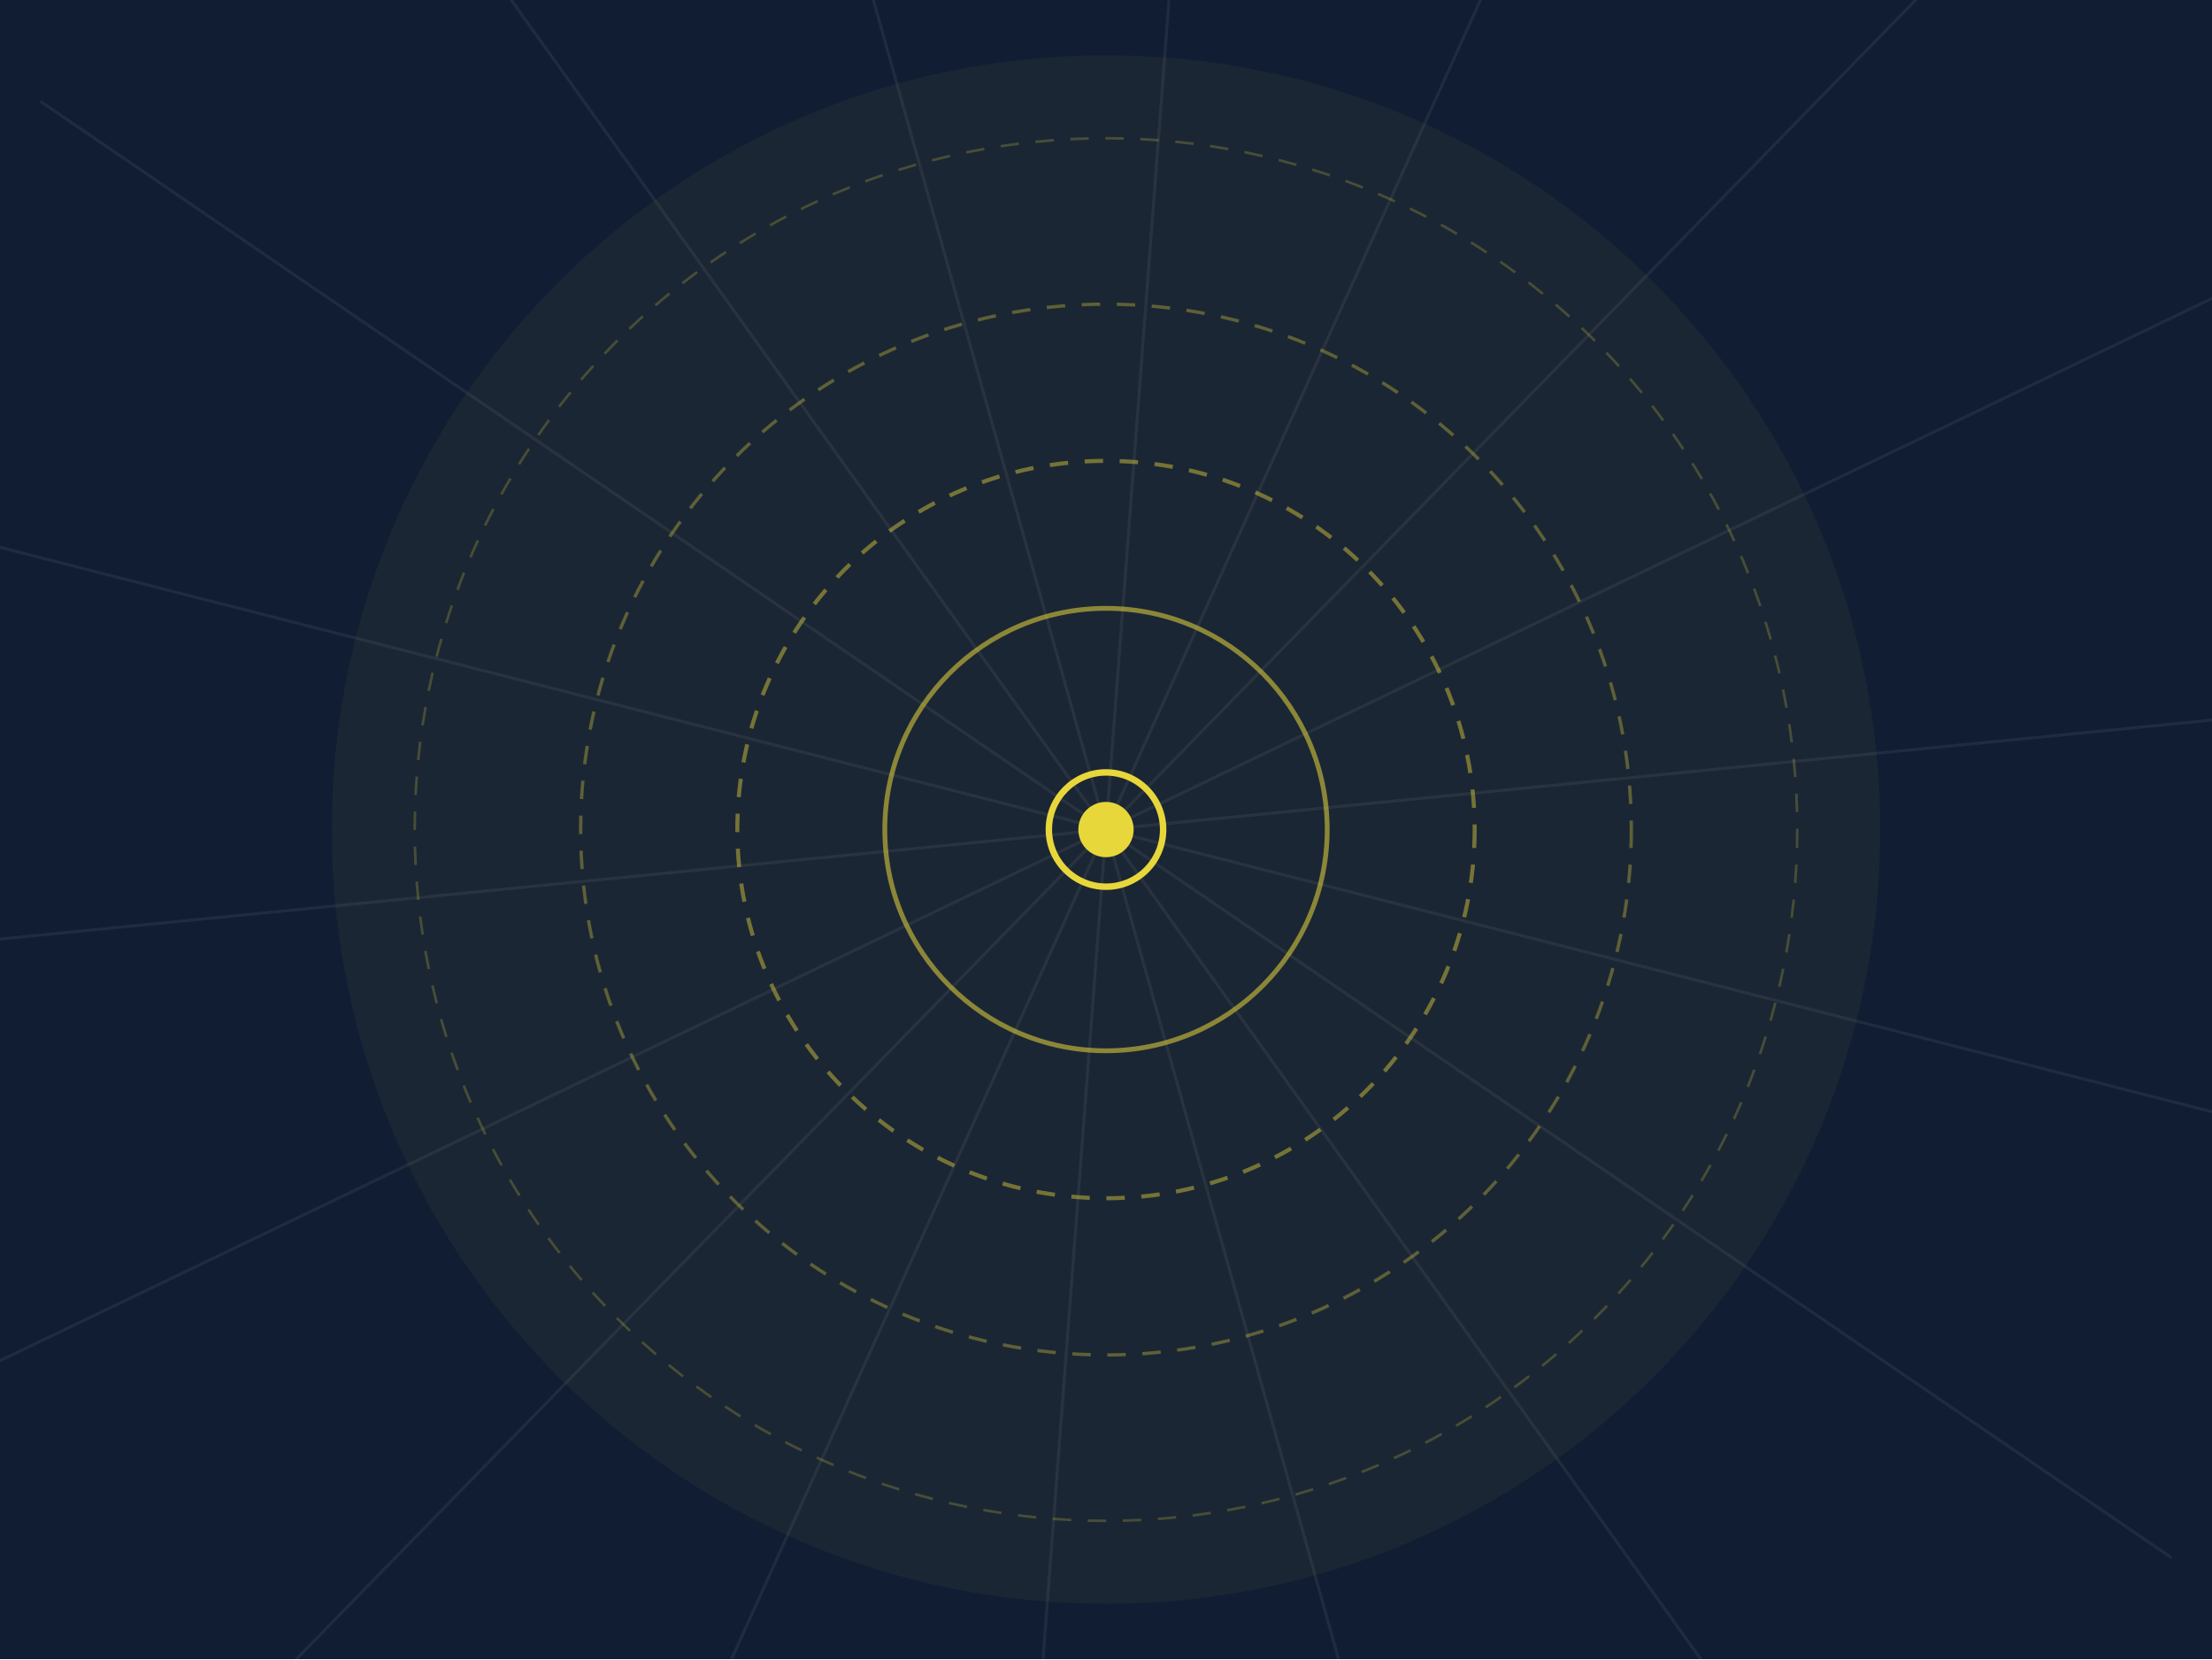
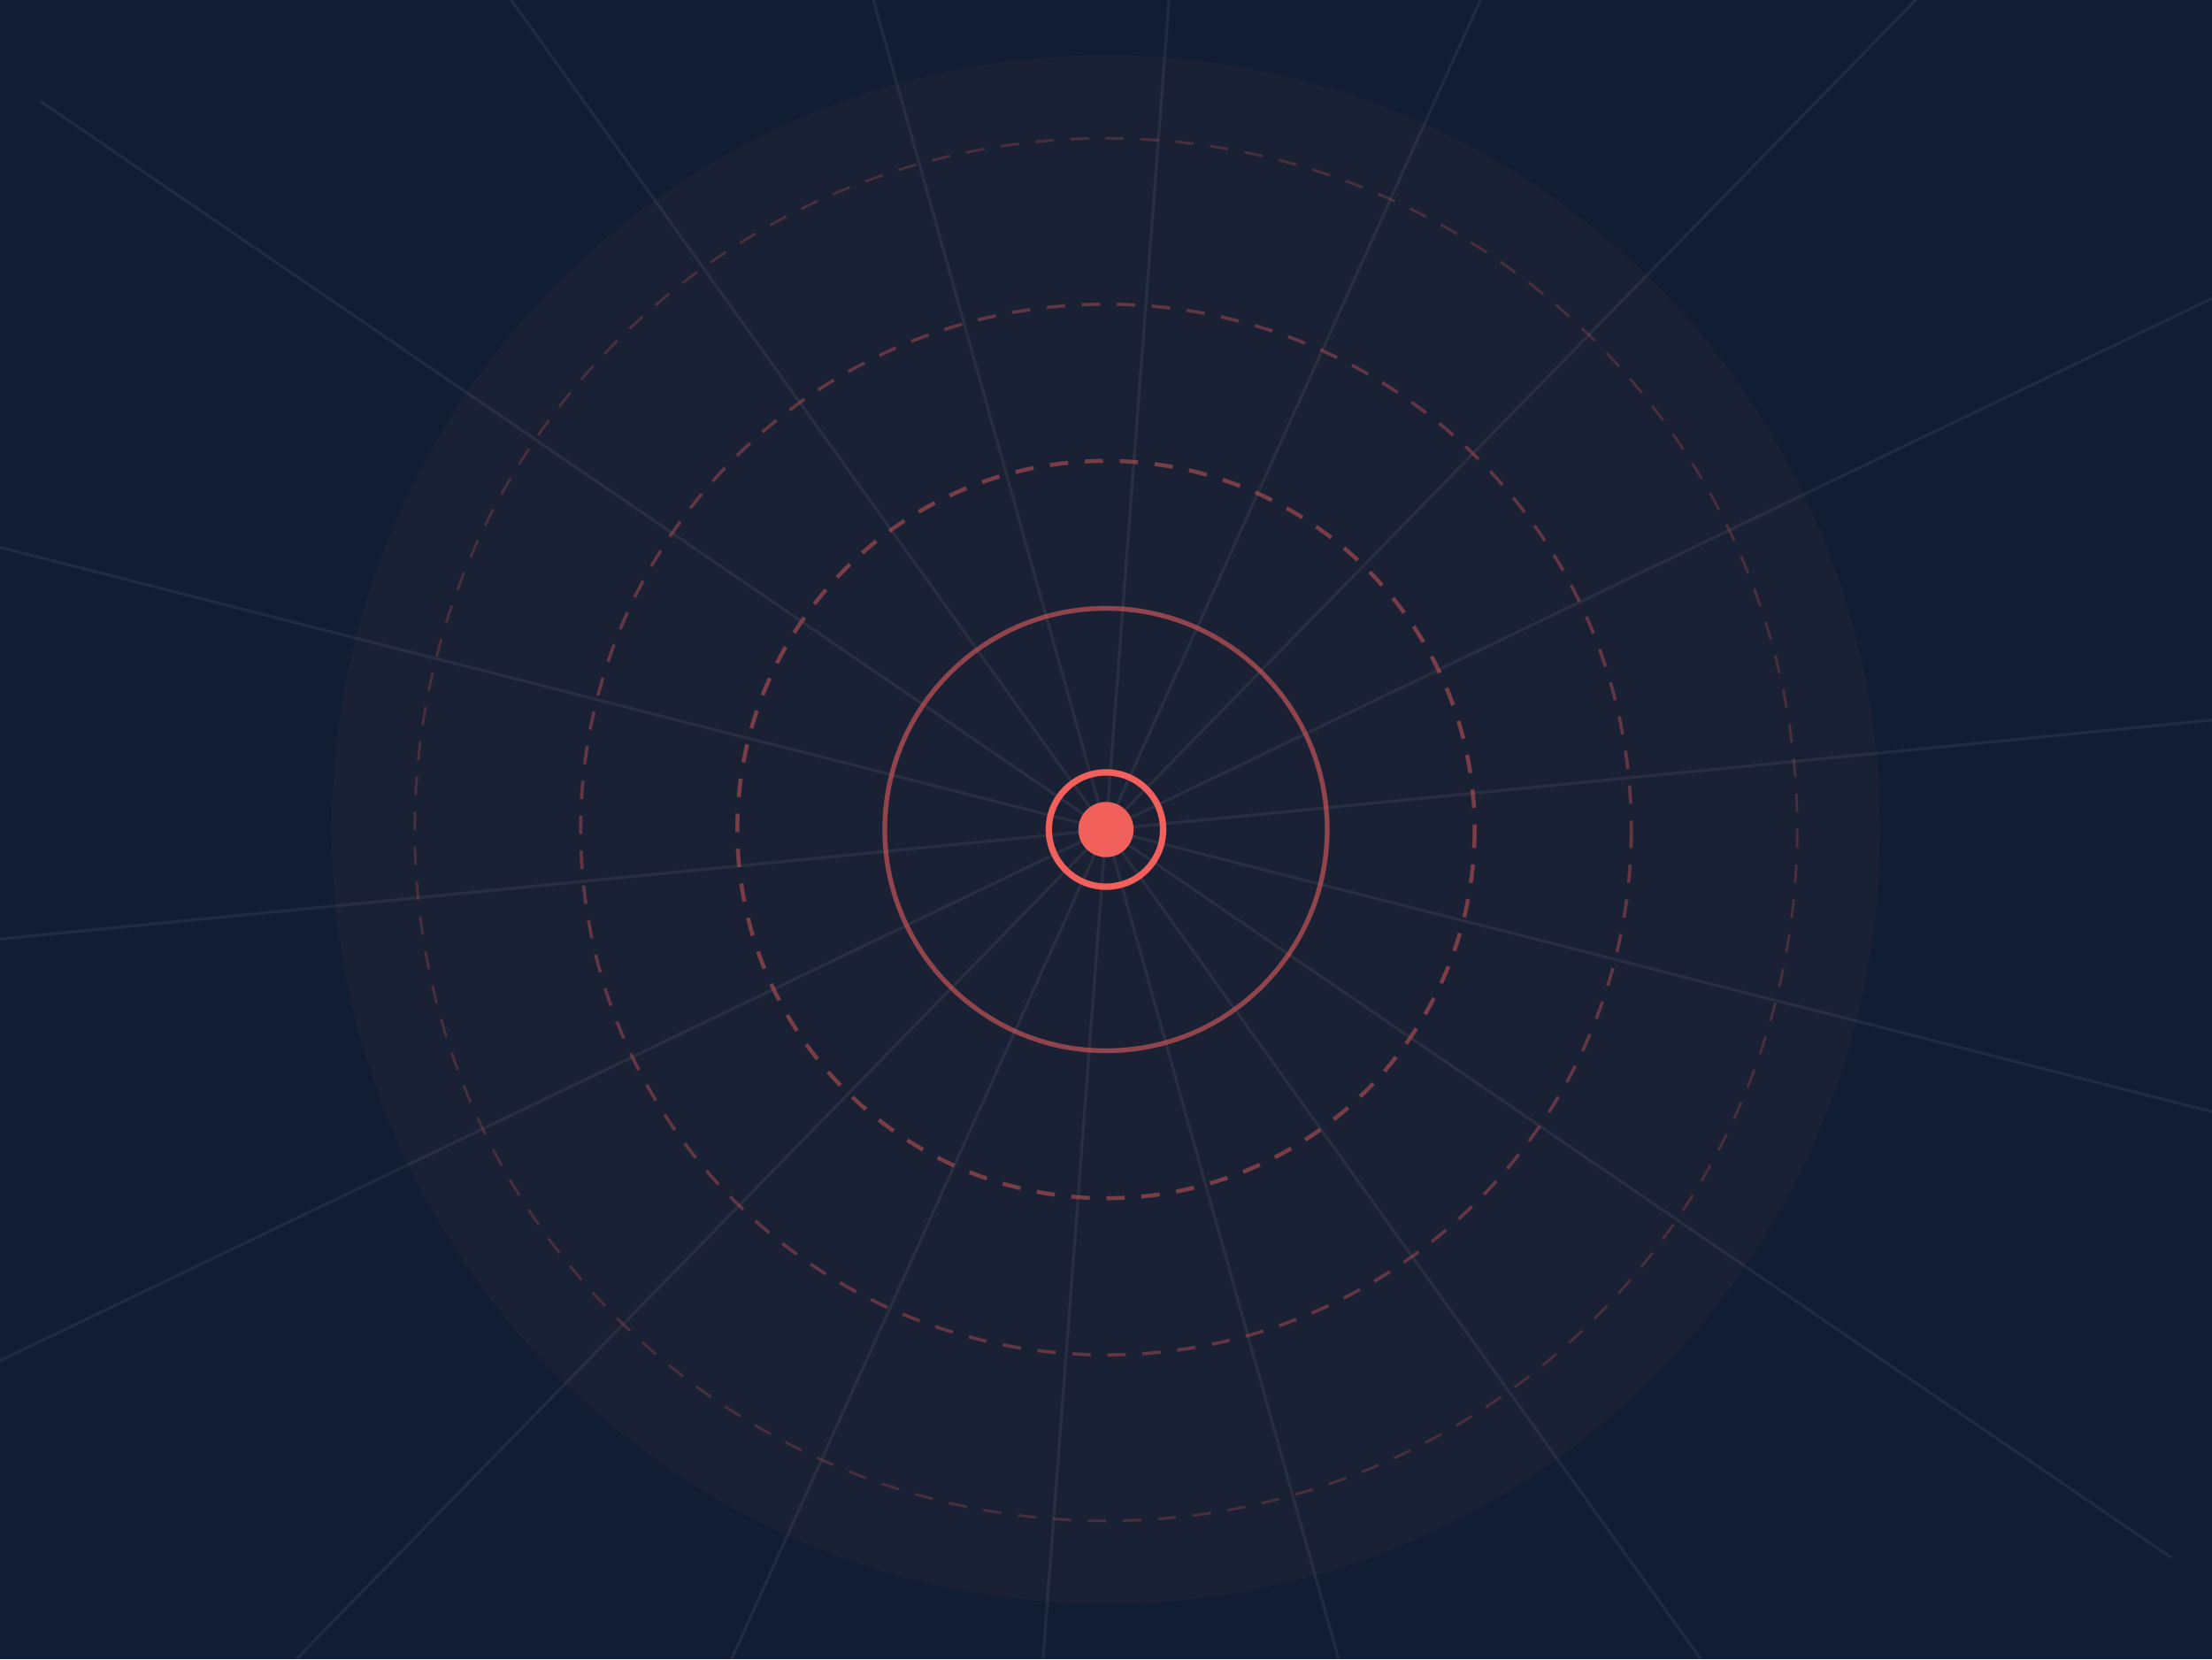
<svg xmlns="http://www.w3.org/2000/svg" viewBox="0 0 1200 900" width="1200" height="900" role="img" aria-label="Service area radius">
  <defs />
  <style>.rg{animation:rg 4.5s ease-out infinite;transform-origin:600px 450px}@keyframes rg{0%{transform:scale(.7);opacity:0}35%{opacity:.55}100%{transform:scale(1.12);opacity:0}}@media (prefers-reduced-motion: reduce){*{animation:none!important}.dw{stroke-dashoffset:0!important}.fin{opacity:1!important}}</style>
  <rect width="1200" height="900" fill="#111d33" />
  <line x1="-78" y1="277" x2="1278" y2="623" stroke="#f4f3f0" stroke-width="1.6" opacity="0.07" />
  <line x1="22" y1="55" x2="1178" y2="845" stroke="#f4f3f0" stroke-width="1.6" opacity="0.07" />
  <line x1="192" y1="-119" x2="1008" y2="1019" stroke="#f4f3f0" stroke-width="1.6" opacity="0.07" />
  <line x1="411" y1="-224" x2="789" y2="1124" stroke="#f4f3f0" stroke-width="1.6" opacity="0.07" />
  <line x1="653" y1="-248" x2="547" y2="1148" stroke="#f4f3f0" stroke-width="1.6" opacity="0.07" />
  <line x1="888" y1="-188" x2="312" y2="1088" stroke="#f4f3f0" stroke-width="1.6" opacity="0.07" />
  <line x1="1089" y1="-51" x2="111" y2="951" stroke="#f4f3f0" stroke-width="1.6" opacity="0.07" />
  <line x1="1231" y1="147" x2="-31" y2="753" stroke="#f4f3f0" stroke-width="1.6" opacity="0.07" />
  <line x1="1297" y1="381" x2="-97" y2="519" stroke="#f4f3f0" stroke-width="1.6" opacity="0.07" />
-   <circle cx="600" cy="450" r="420" fill="#e8d73a" opacity="0.05" />
-   <circle class="rg" cx="600" cy="450" r="120" fill="none" stroke="#e8d73a" stroke-width="2.6" opacity="0.55" stroke-dasharray="none" style="animation-delay:0.0s" />
-   <circle class="rg" cx="600" cy="450" r="200" fill="none" stroke="#e8d73a" stroke-width="2.2" opacity="0.44" stroke-dasharray="10 9" style="animation-delay:0.5s" />
-   <circle class="rg" cx="600" cy="450" r="285" fill="none" stroke="#e8d73a" stroke-width="1.8" opacity="0.33" stroke-dasharray="10 9" style="animation-delay:1.0s" />
-   <circle class="rg" cx="600" cy="450" r="375" fill="none" stroke="#e8d73a" stroke-width="1.4" opacity="0.22" stroke-dasharray="10 9" style="animation-delay:1.5s" />
-   <circle cx="600" cy="450" r="15" fill="#e8d73a" />
-   <circle cx="600" cy="450" r="31" fill="none" stroke="#e8d73a" stroke-width="3.5" />
+   <circle cx="600" cy="450" r="420" fill="#f2605c" opacity="0.05" />
+   <circle class="rg" cx="600" cy="450" r="120" fill="none" stroke="#f2605c" stroke-width="2.6" opacity="0.55" stroke-dasharray="none" style="animation-delay:0.0s" />
+   <circle class="rg" cx="600" cy="450" r="200" fill="none" stroke="#f2605c" stroke-width="2.2" opacity="0.44" stroke-dasharray="10 9" style="animation-delay:0.5s" />
+   <circle class="rg" cx="600" cy="450" r="285" fill="none" stroke="#f2605c" stroke-width="1.8" opacity="0.33" stroke-dasharray="10 9" style="animation-delay:1.0s" />
+   <circle class="rg" cx="600" cy="450" r="375" fill="none" stroke="#f2605c" stroke-width="1.4" opacity="0.22" stroke-dasharray="10 9" style="animation-delay:1.5s" />
+   <circle cx="600" cy="450" r="15" fill="#f2605c" />
+   <circle cx="600" cy="450" r="31" fill="none" stroke="#f2605c" stroke-width="3.5" />
</svg>
